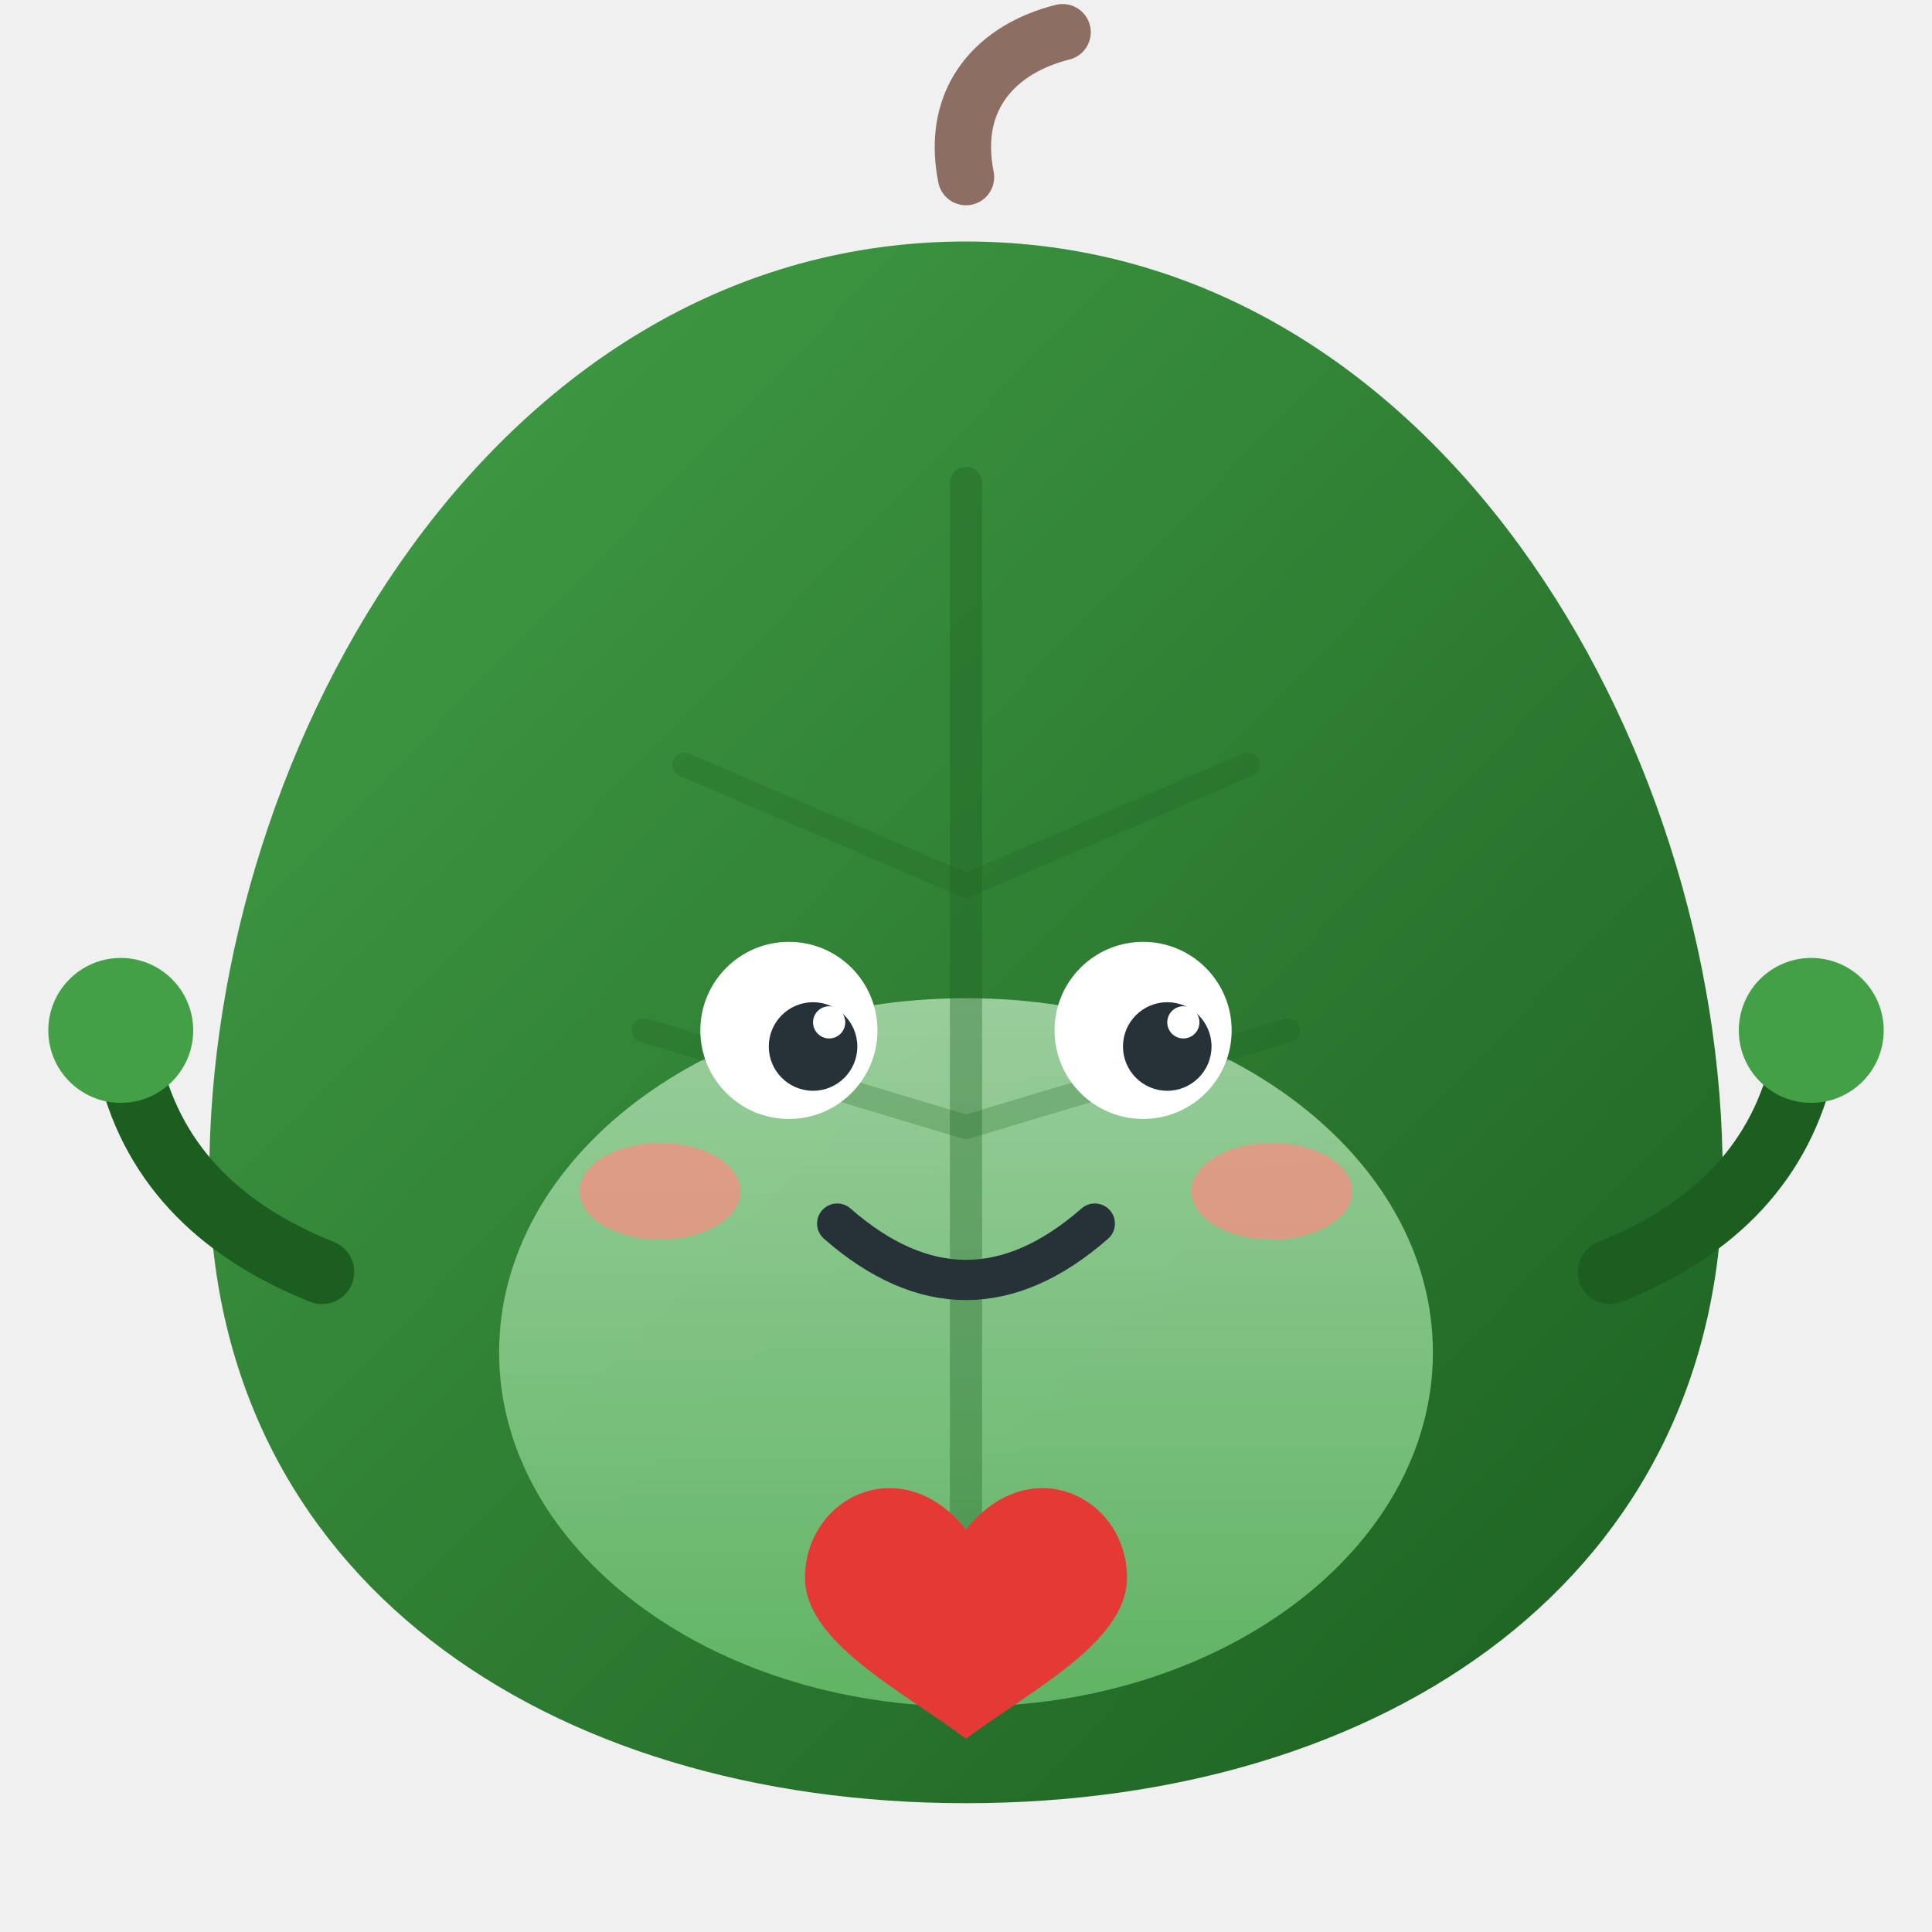
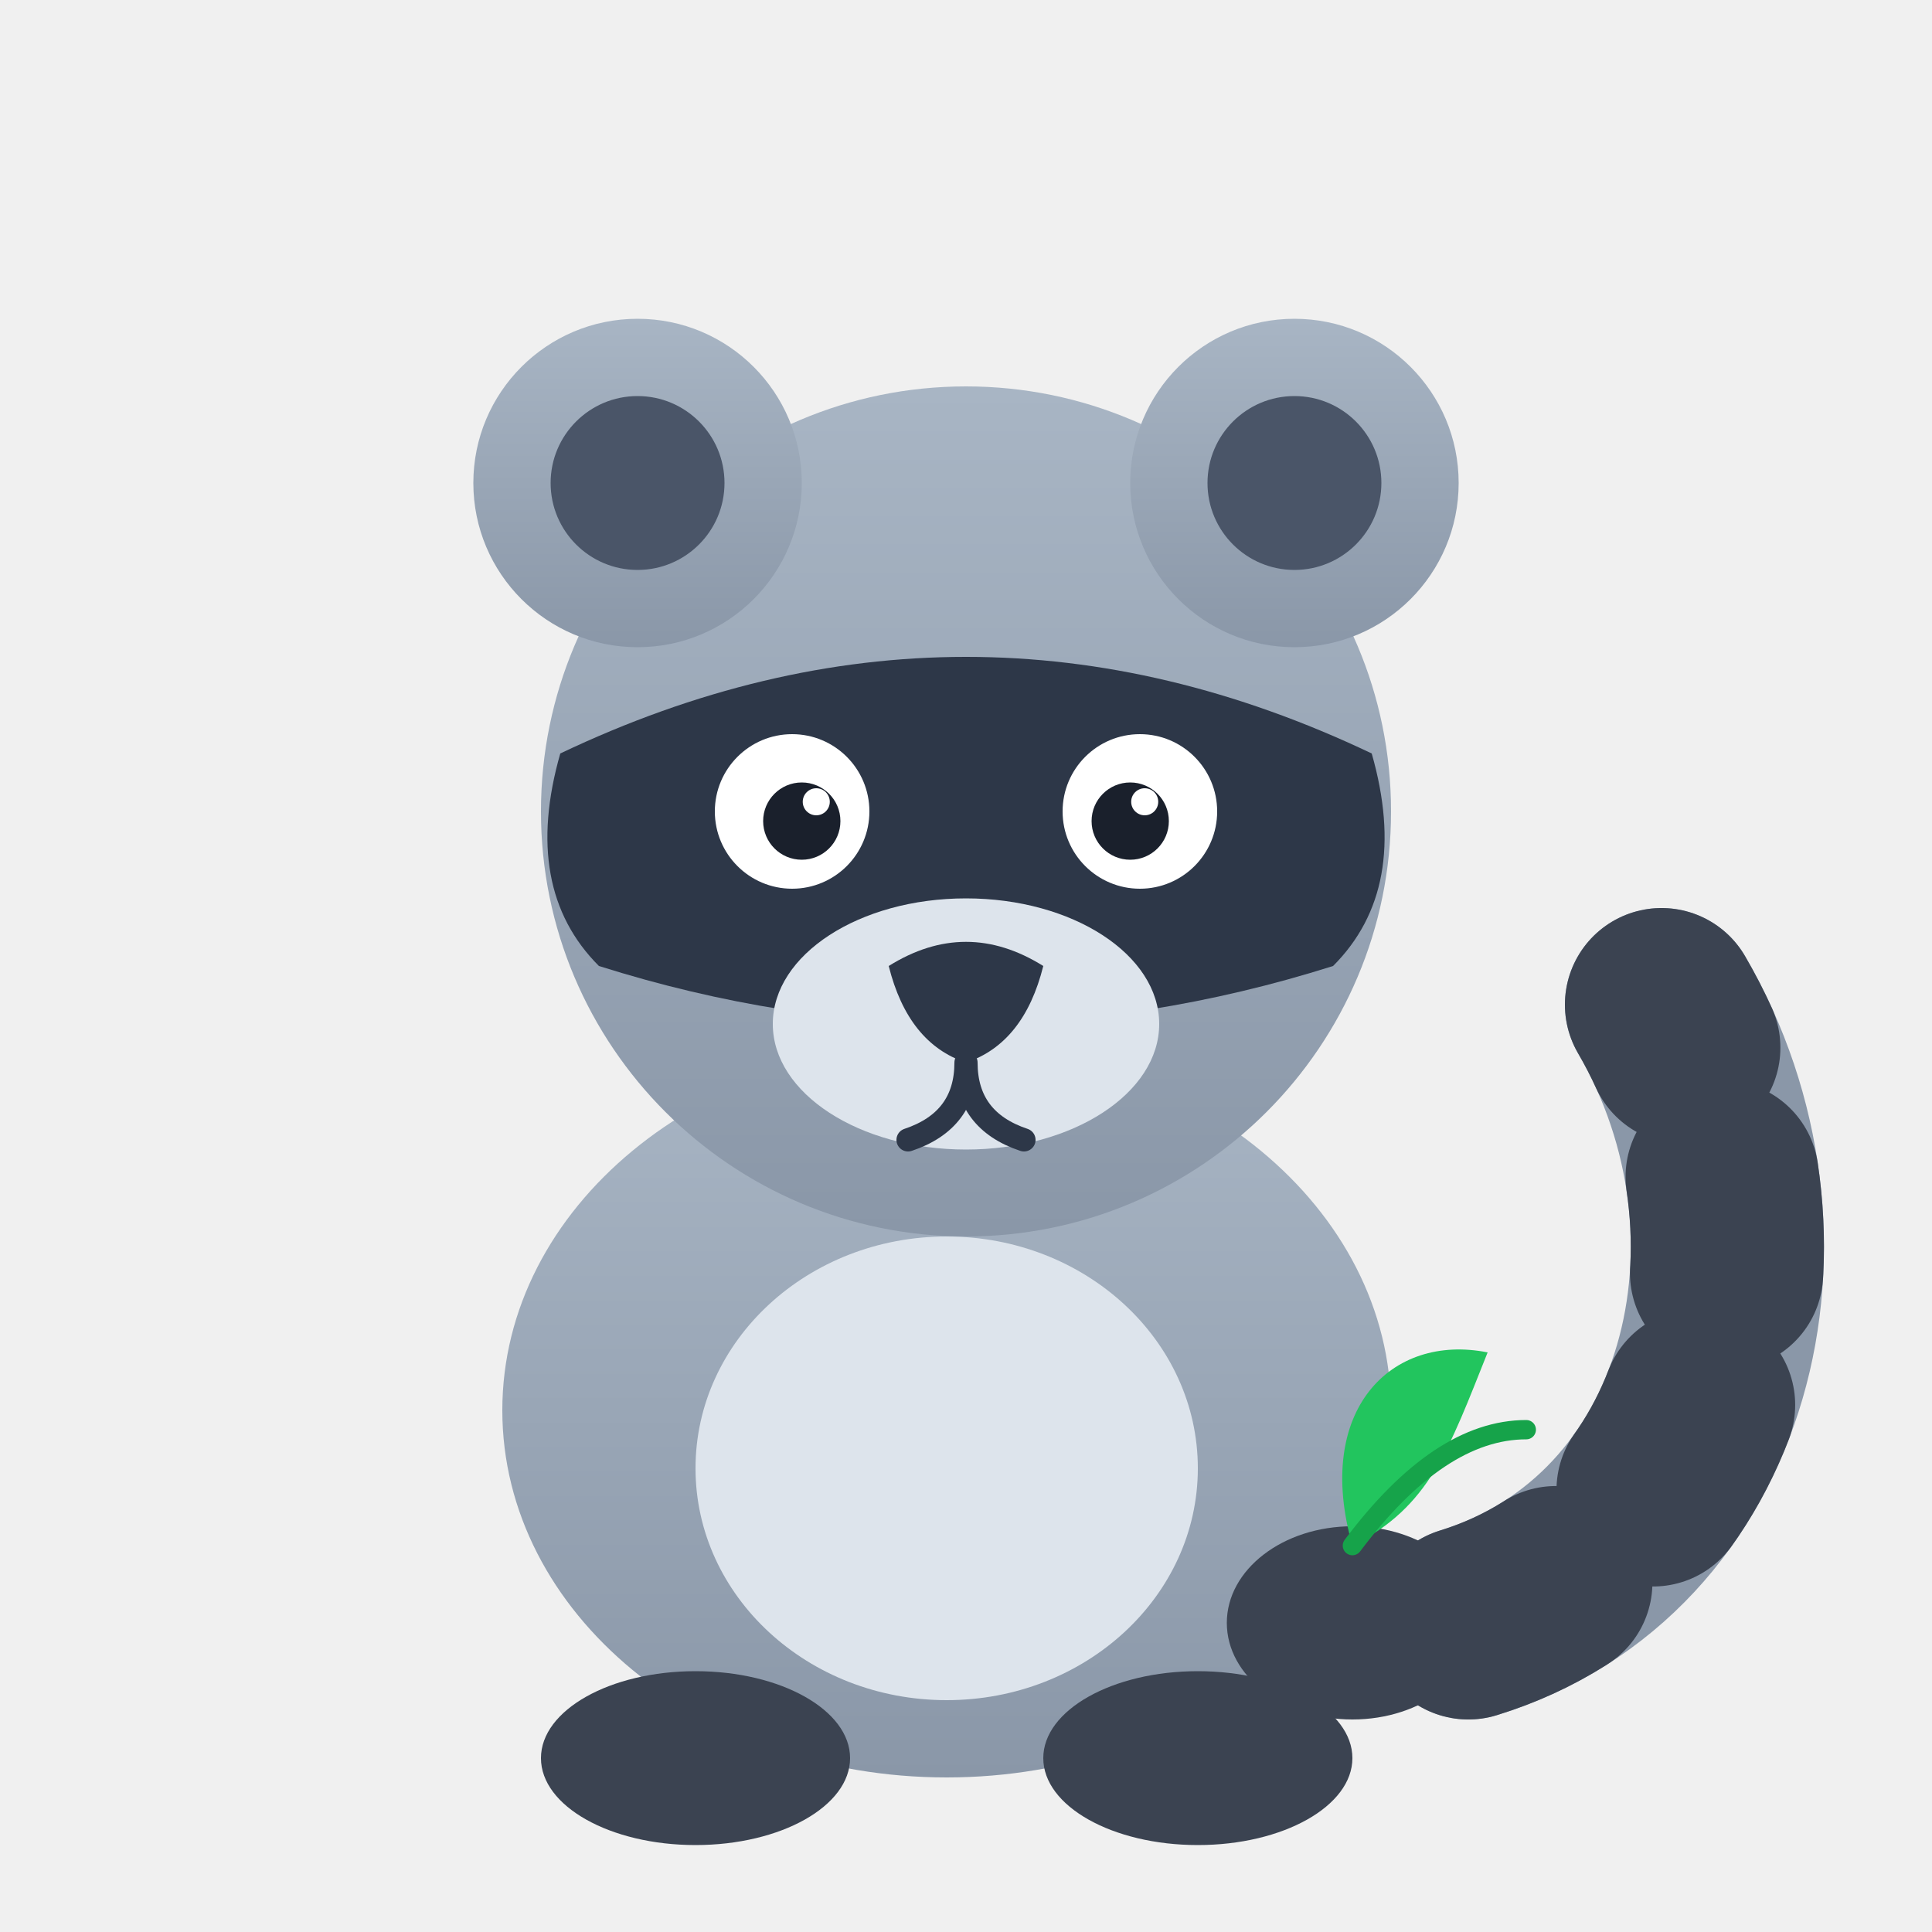
- <svg xmlns="http://www.w3.org/2000/svg" viewBox="0 0 240 240" role="img" aria-label="Eco, la mascota hoja de EcoMarket">
+ <svg xmlns="http://www.w3.org/2000/svg" viewBox="0 0 200 200" role="img" aria-label="Eco, la mascota mapache de EcoMarket">
  <defs>
-     <linearGradient id="hoja" x1="0" y1="0" x2="1" y2="1">
-       <stop offset="0" stop-color="#43A047" />
-       <stop offset="1" stop-color="#1B5E20" />
-     </linearGradient>
-     <linearGradient id="panza" x1="0" y1="0" x2="0" y2="1">
-       <stop offset="0" stop-color="#A5D6A7" />
-       <stop offset="1" stop-color="#66BB6A" />
+     <linearGradient id="rgray" x1="0" y1="0" x2="0" y2="1">
+       <stop offset="0" stop-color="#A8B5C4" />
+       <stop offset="1" stop-color="#8A97A8" />
    </linearGradient>
  </defs>
-   <path d="M120 22 C118 12 124 6 132 4" stroke="#8D6E63" stroke-width="7" stroke-linecap="round" fill="none" />
-   <path d="M120 30 C178 30 214 92 214 146 C214 196 172 224 120 224 C68 224 26 196 26 146 C26 92 62 30 120 30 Z" fill="url(#hoja)" />
-   <ellipse cx="120" cy="168" rx="58" ry="44" fill="url(#panza)" opacity=".9" />
-   <path d="M120 60 L120 200" stroke="#1B5E20" stroke-width="4" stroke-linecap="round" opacity=".35" />
-   <path d="M120 110 L85 95 M120 110 L155 95 M120 140 L80 128 M120 140 L160 128" stroke="#1B5E20" stroke-width="3" stroke-linecap="round" opacity=".25" />
-   <circle cx="98" cy="128" r="11" fill="#fff" />
-   <circle cx="101" cy="130" r="5.5" fill="#263238" />
-   <circle cx="103" cy="127" r="2" fill="#fff" />
-   <circle cx="142" cy="128" r="11" fill="#fff" />
-   <circle cx="145" cy="130" r="5.5" fill="#263238" />
-   <circle cx="147" cy="127" r="2" fill="#fff" />
-   <path d="M104 152 Q120 166 136 152" stroke="#263238" stroke-width="5" stroke-linecap="round" fill="none" />
-   <ellipse cx="82" cy="148" rx="10" ry="6" fill="#FF8A80" opacity=".7" />
-   <ellipse cx="158" cy="148" rx="10" ry="6" fill="#FF8A80" opacity=".7" />
-   <path d="M40 158 Q20 150 16 132" stroke="#1B5E20" stroke-width="8" stroke-linecap="round" fill="none" />
-   <circle cx="15" cy="128" r="9" fill="#43A047" />
-   <path d="M200 158 Q220 150 224 132" stroke="#1B5E20" stroke-width="8" stroke-linecap="round" fill="none" />
-   <circle cx="225" cy="128" r="9" fill="#43A047" />
-   <path d="M120 190 c-8-10-20-4-20 6 c0 8 12 14 20 20 c8-6 20-12 20-20 c0-10-12-16-20-6z" fill="#E53935" />
+   <path d="M152 168 C 178 160 186 128 172 104" fill="none" stroke="#8A97A8" stroke-width="20" stroke-linecap="round" />
+   <path d="M152 168 C 178 160 186 128 172 104" fill="none" stroke="#3B4351" stroke-width="20" stroke-linecap="round" stroke-dasharray="10 14" />
+   <ellipse cx="98" cy="146" rx="46" ry="38" fill="url(#rgray)" />
+   <ellipse cx="98" cy="152" rx="26" ry="24" fill="#DDE4EC" />
+   <ellipse cx="72" cy="182" rx="16" ry="9" fill="#3B4351" />
+   <ellipse cx="124" cy="182" rx="16" ry="9" fill="#3B4351" />
+   <circle cx="100" cy="84" r="44" fill="url(#rgray)" />
+   <circle cx="66" cy="50" r="17" fill="url(#rgray)" />
+   <circle cx="134" cy="50" r="17" fill="url(#rgray)" />
+   <circle cx="66" cy="50" r="9" fill="#4A5568" />
+   <circle cx="134" cy="50" r="9" fill="#4A5568" />
+   <path d="M58 78 Q 100 58 142 78 Q 146 92 138 100 Q 100 112 62 100 Q 54 92 58 78 Z" fill="#2D3748" />
+   <circle cx="82" cy="84" r="8" fill="#FFFFFF" />
+   <circle cx="118" cy="84" r="8" fill="#FFFFFF" />
+   <circle cx="83" cy="85" r="4" fill="#1A202C" />
+   <circle cx="117" cy="85" r="4" fill="#1A202C" />
+   <circle cx="84.5" cy="83" r="1.4" fill="#FFFFFF" />
+   <circle cx="118.5" cy="83" r="1.4" fill="#FFFFFF" />
+   <ellipse cx="100" cy="106" rx="20" ry="13" fill="#DDE4EC" />
+   <path d="M92 100 Q 100 95 108 100 Q 106 108 100 110 Q 94 108 92 100 Z" fill="#2D3748" />
+   <path d="M100 110 Q 100 116 94 118 M100 110 Q 100 116 106 118" stroke="#2D3748" stroke-width="2.4" fill="none" stroke-linecap="round" />
+   <ellipse cx="140" cy="168" rx="13" ry="10" fill="#3B4351" />
+   <path d="M140 160 C 136 146 144 138 154 140 C 150 150 148 156 140 160 Z" fill="#22C55E" />
+   <path d="M140 160 C 146 152 152 148 158 148" stroke="#16A34A" stroke-width="2" fill="none" stroke-linecap="round" />
</svg>
